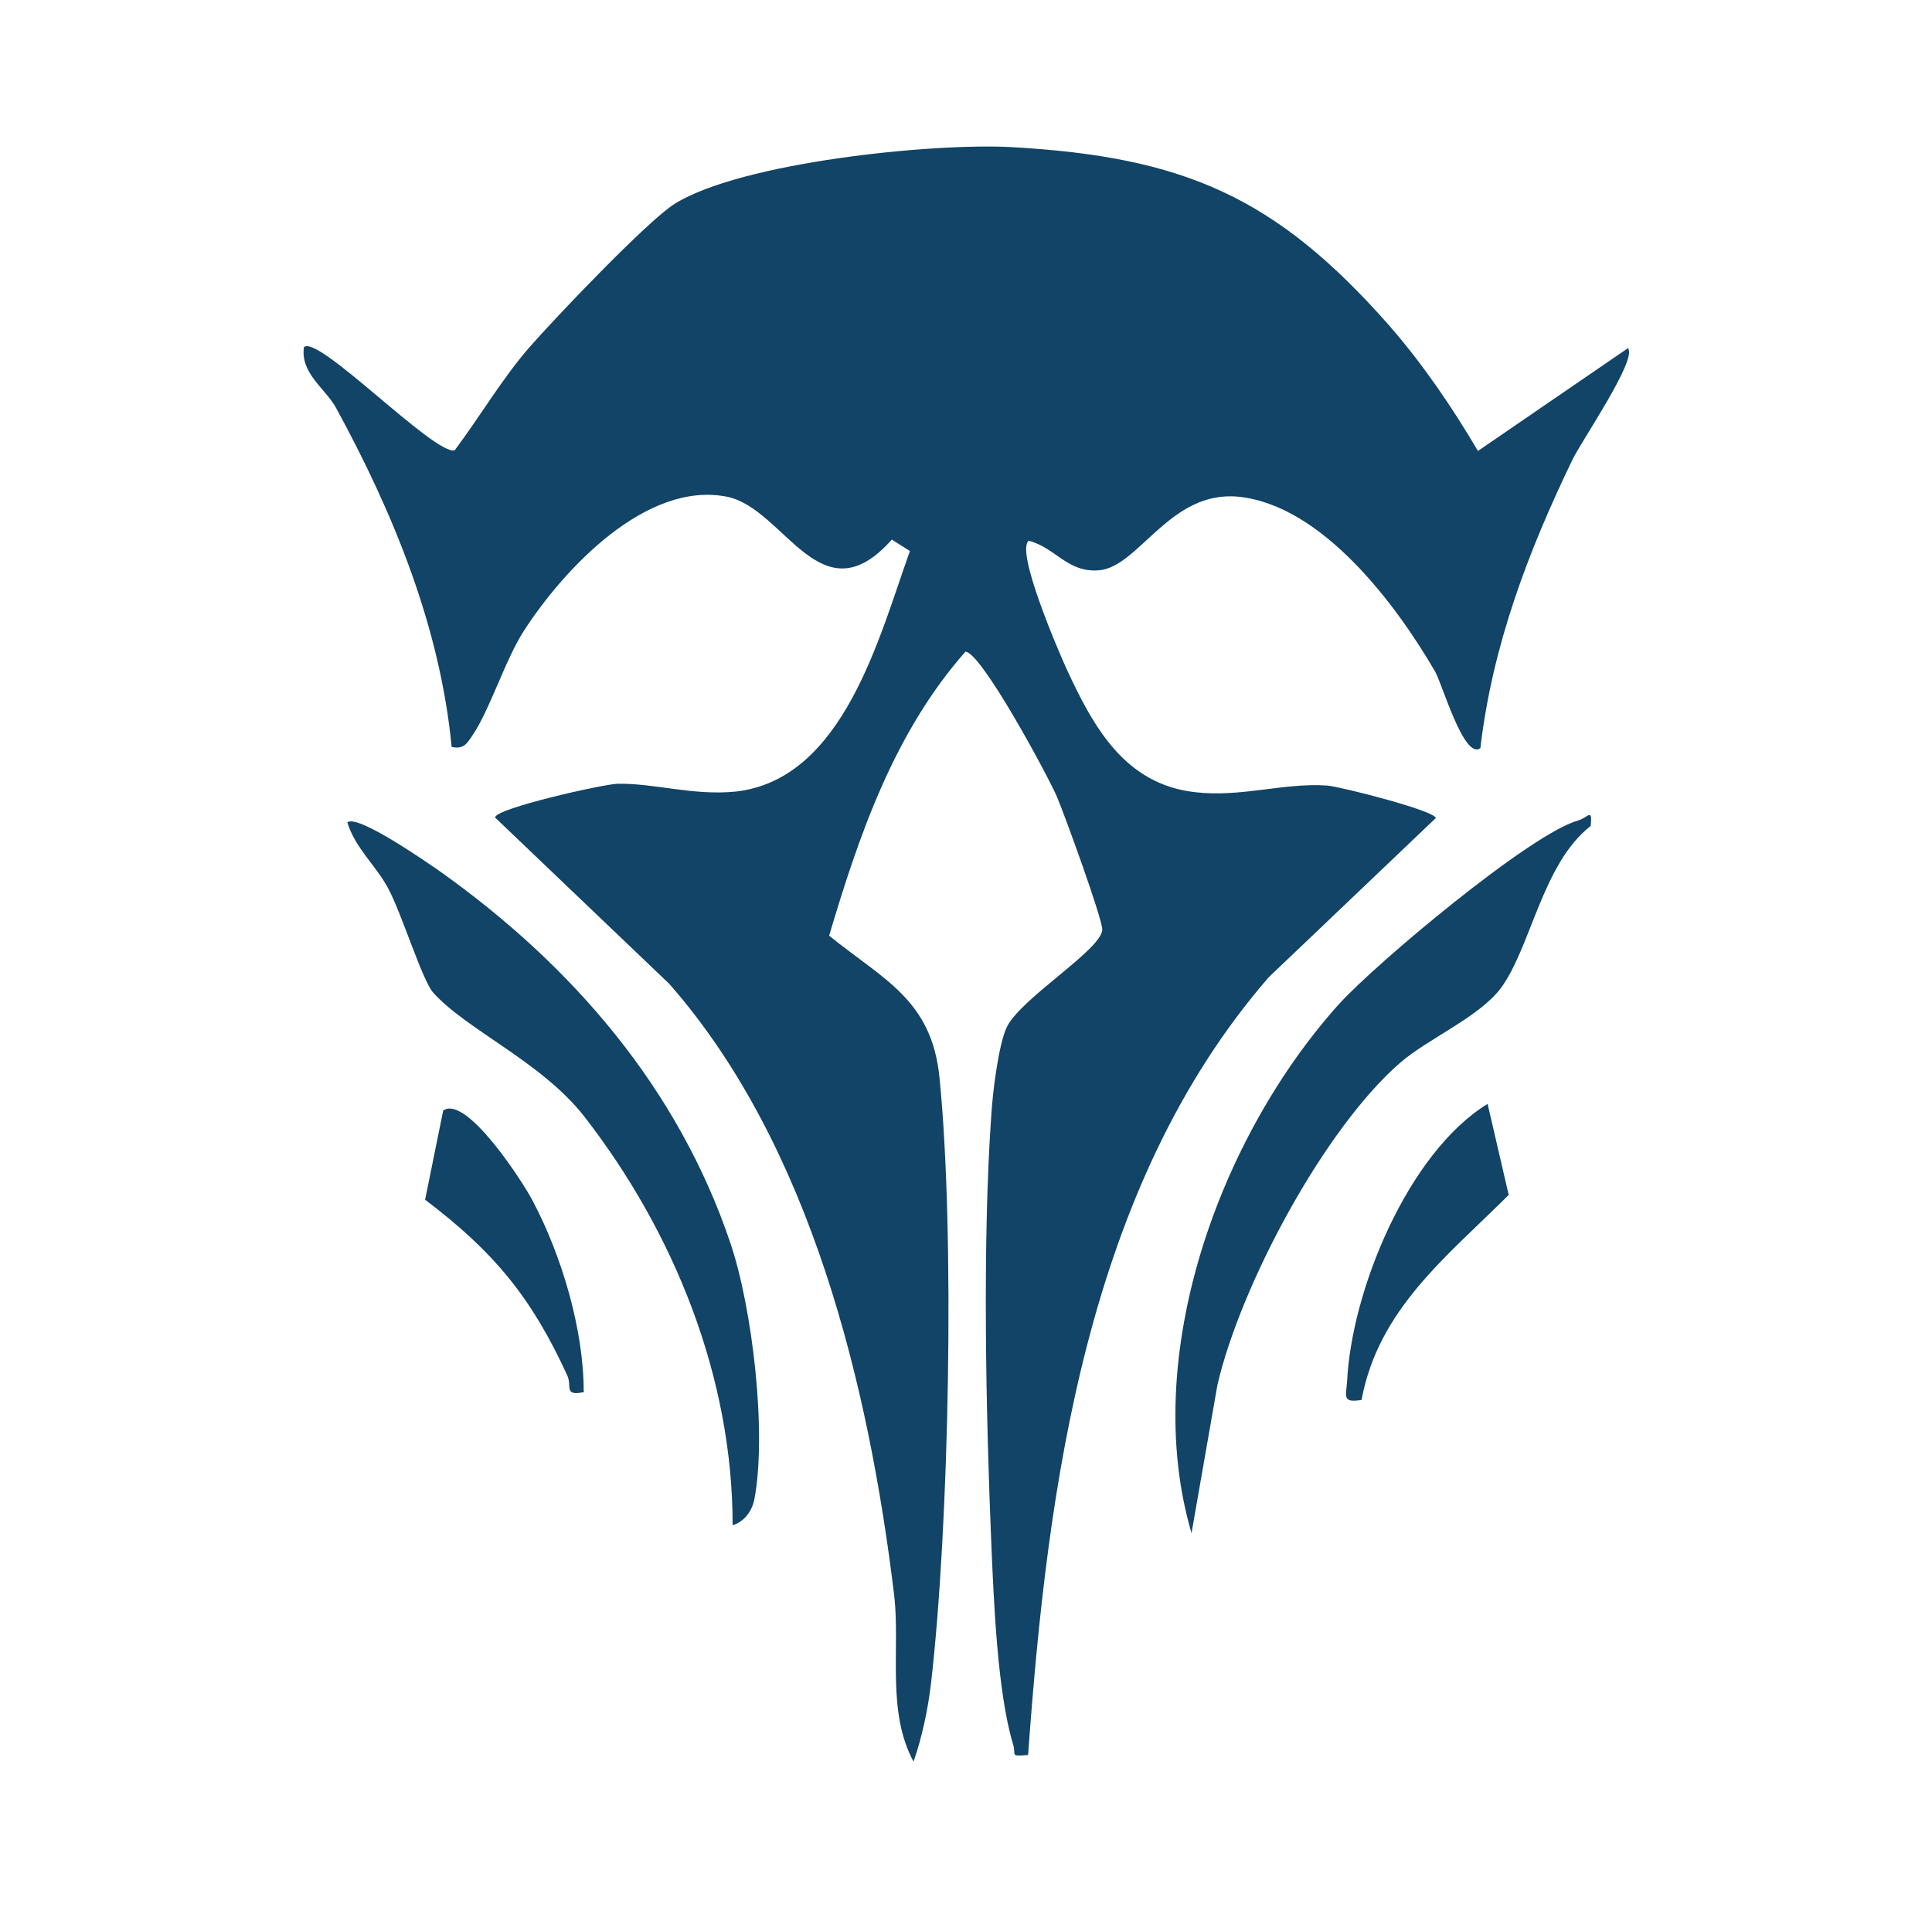
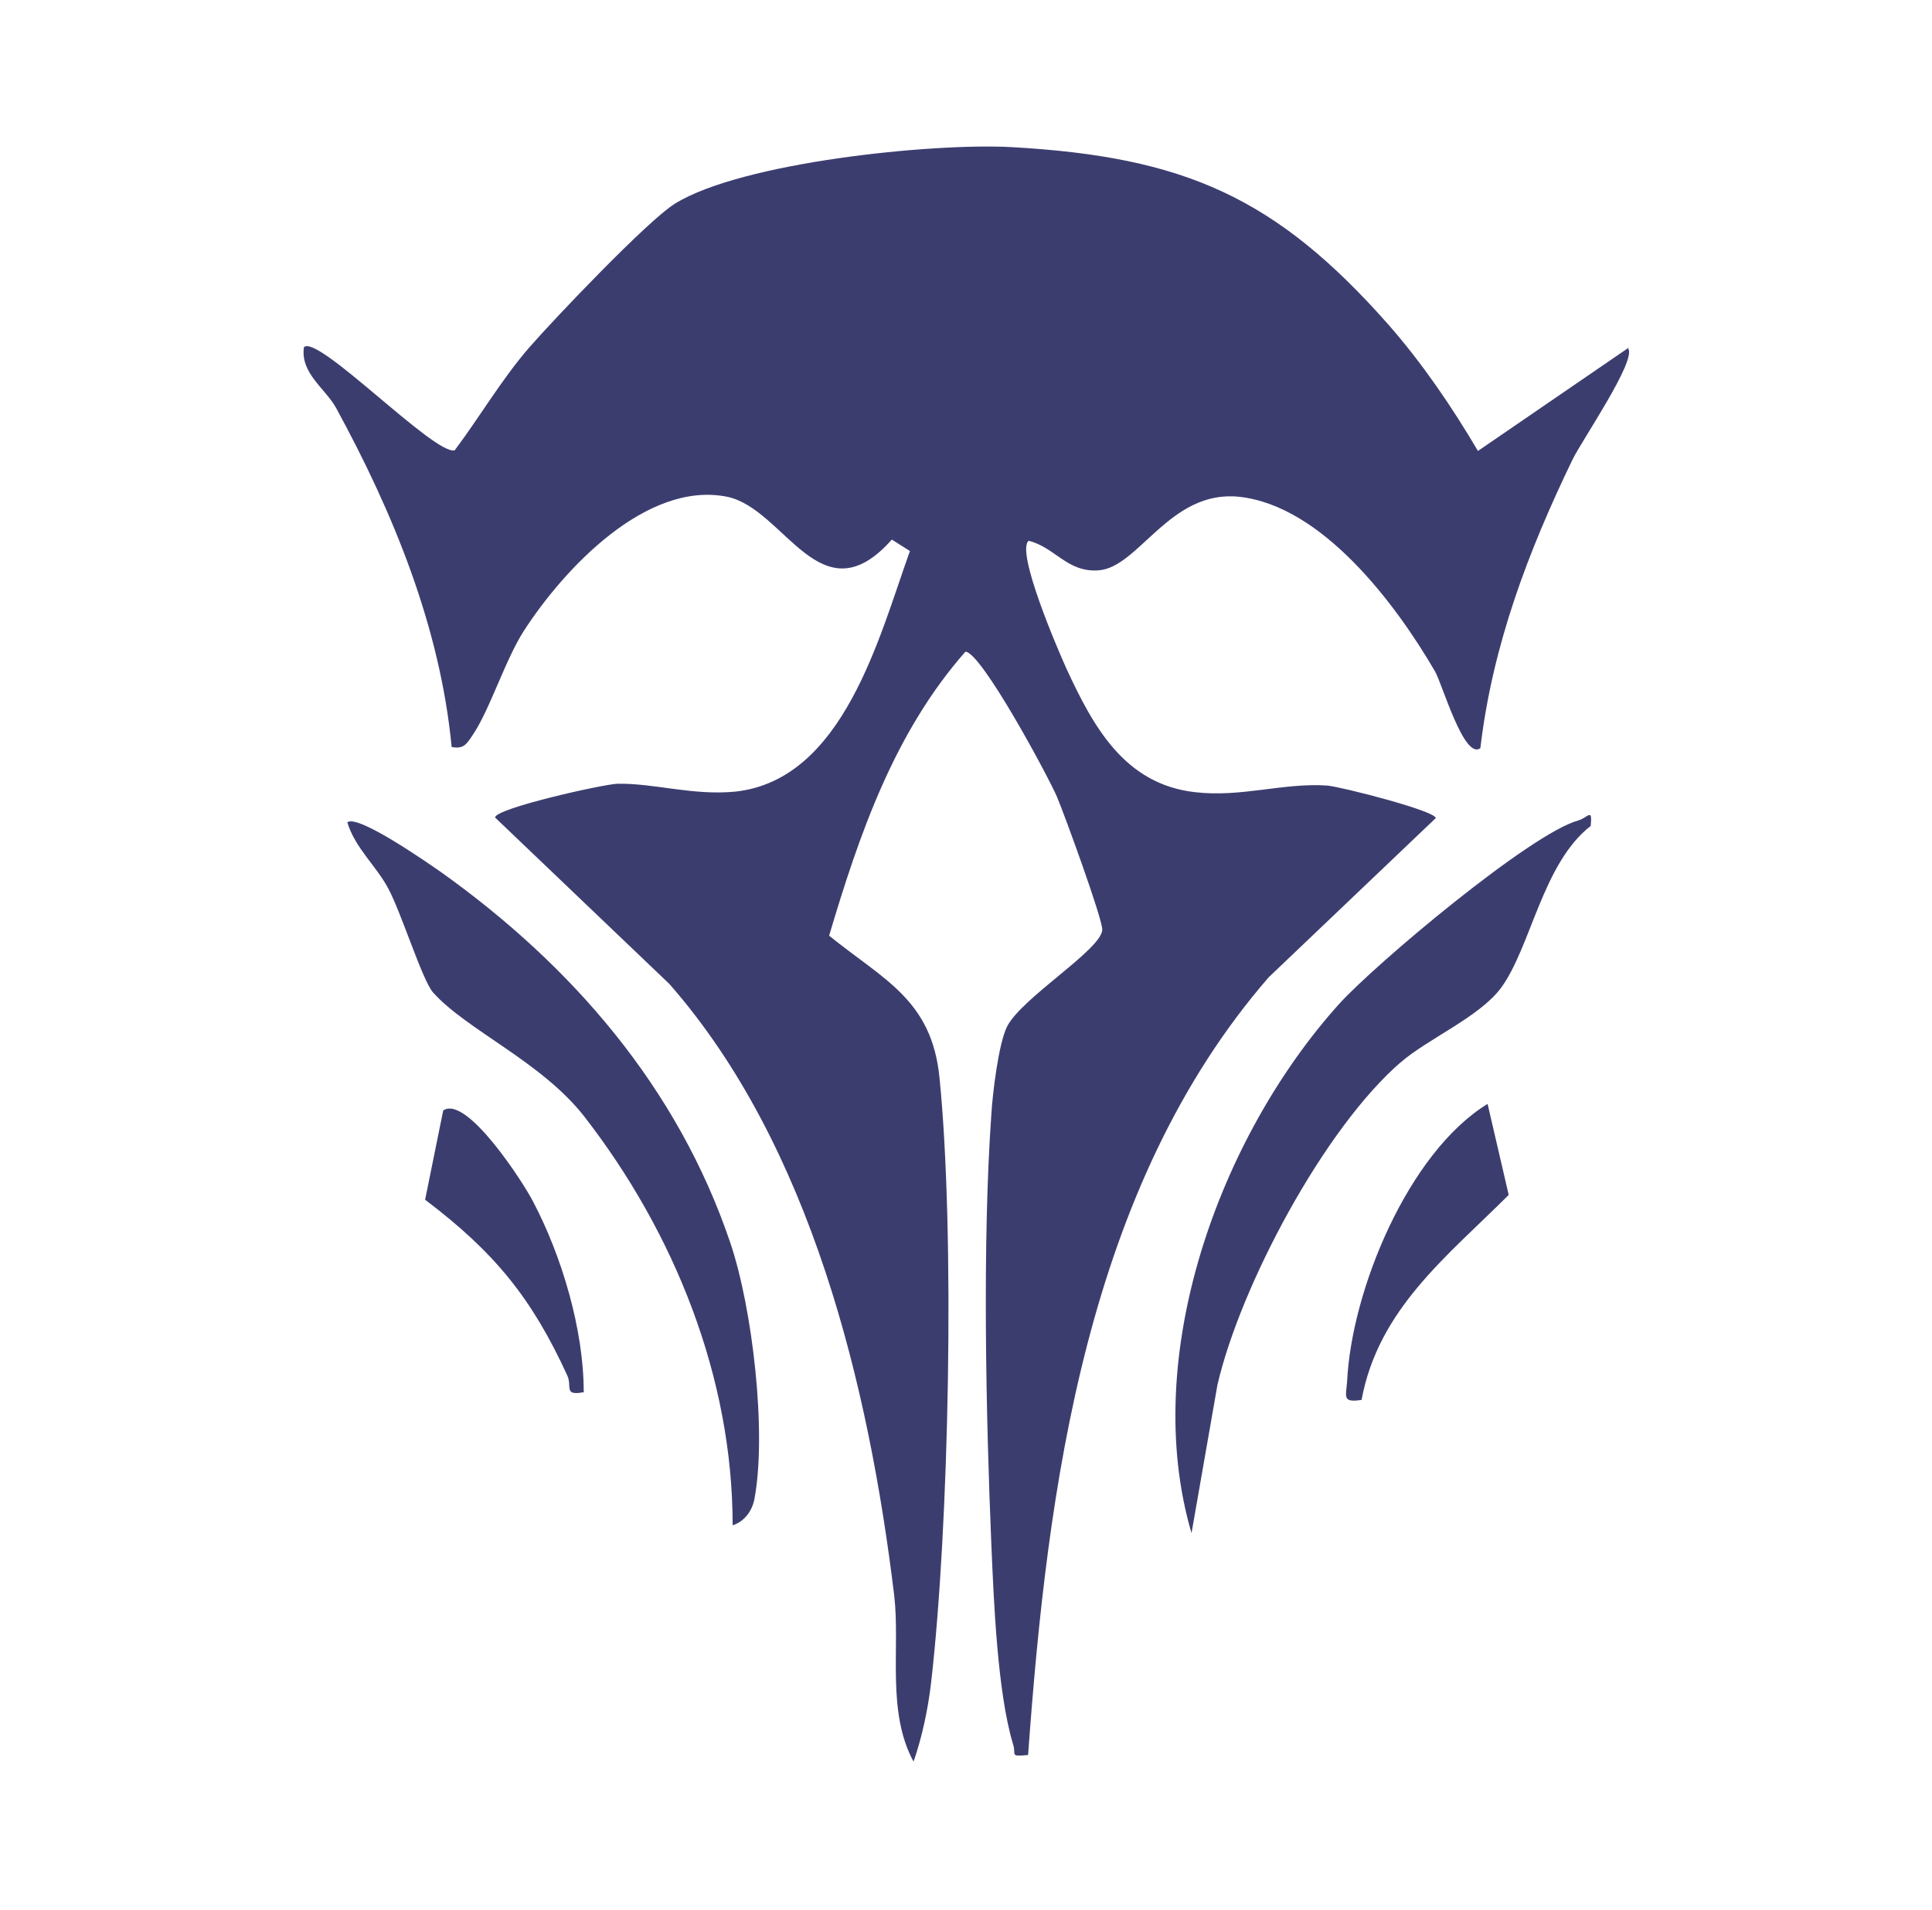
<svg xmlns="http://www.w3.org/2000/svg" version="1.1" viewBox="0 0 320.4 316.8">
  <defs>
    <style>
      .cls-1 {
-         fill: #146;
+         fill: #3c3d6f;
      }
    </style>
  </defs>
  <g>
    <g id="Layer_1">
      <g id="Layer_1-2" data-name="Layer_1">
-         <g id="Dread">
-           <path class="cls-1" d="M270,57.8c1.5,1.9-7.7,15.3-9.2,18.4-7.4,15.3-13.3,30.9-15.3,47.9-2.7,2-6.3-10.6-7.5-12.7-6.5-11.2-18.7-27.5-32.5-29-11.5-1.2-16.6,11.7-23.3,12.2-5.2.4-7.2-3.8-11.6-4.9-2.2,1.7,4.8,18,6.3,21.3,4.4,9.5,9.6,19.1,21.3,20.4,7.6.9,14.7-1.6,21.9-1.1,2.3.2,18,4.2,18,5.4l-27.7,26.4c-30.2,34.8-36.7,84.5-39.9,129-3.2.3-1.9,0-2.5-1.8-2.6-8.6-3.2-23.9-3.6-33.2-.9-21.4-1.5-50.1,0-71.2.2-3.5,1.2-11.8,2.6-14.6,2.4-4.8,15.7-12.8,15.8-16.1,0-1.9-6.2-18.9-7.5-22-1.5-3.5-12.6-24.1-15.2-24.1-11.8,13.4-17.6,30.3-22.6,47.1,9,7.3,17,10.6,18.3,23.5,2.6,25.8,1.6,74.6-1.4,100.5-.5,4.3-1.5,9-2.9,13-4.5-8.3-2.2-18.8-3.2-27.5-4.2-34.8-13.8-74.7-37.3-101.5l-28.9-27.6c0-1.5,17.8-5.5,20.3-5.6,6.2-.1,12.5,2,19.6,1.3,17.9-2,23.8-25.7,28.9-39.9l-3-1.9c-11.8,13.3-17.7-5.1-27.3-7.1-13.4-2.7-27.1,12-33.7,22.2-3.1,4.8-5.7,13.2-8.5,17.3-1,1.5-1.5,2.4-3.5,2-1.9-19.9-9.7-38.9-19.2-56.3-1.8-3.2-5.9-5.7-5.3-10,2.2-2.3,21.6,17.9,25,17.1,4.2-5.6,7.8-11.8,12.4-17.1,4.1-4.7,19.6-21,24.1-23.8,11.1-6.9,42.7-10.1,55.8-9.4,28.7,1.6,43.9,8.3,62.6,29.5,5.6,6.4,10.5,13.6,14.8,20.9l25.1-17.2h0l-.2.2Z" />
-           <path class="cls-1" d="M232.4,176.1c-12.8,11-26.7,37.2-30.5,53.6l-4.3,24.6c-8.6-29.3,4.6-65.7,24.5-87.8,6.2-6.8,31.7-28.2,39.6-30.4,1.7-.5,2.4-2.2,2.1.9-8,6.2-9.9,20.1-14.9,26.9-3.6,4.8-12.1,8.4-16.6,12.3h.1Z" />
-           <path class="cls-1" d="M121.5,253c0-24.6-9.7-48.6-24.6-67.8-7.1-9.1-19.6-14.4-25.1-20.6-1.8-2.1-5.2-13.1-7.4-17.2-2-3.8-5.5-6.7-6.8-11,1.7-1.4,13.3,6.7,15.6,8.3,21.7,15.5,39.2,35.7,47.9,61.4,3.7,10.9,6.1,31.6,4,42.6-.4,2-1.7,3.7-3.6,4.3h0Z" />
-           <path class="cls-1" d="M225.8,232.2c-3.2.5-2.6-.5-2.4-3,.7-15.1,10.1-38,23.3-46.1l3.5,15.1c-10.2,10.2-21.6,18.9-24.4,34h0Z" />
-           <path class="cls-1" d="M96.9,230.9c-3.5.7-2-.9-2.8-2.7-5.9-12.9-12.1-20.5-23.6-29.2l3-14.8c3.9-2.7,13.5,12.3,14.9,15.1,4.8,9.1,8.4,21.3,8.4,31.5h0Z" />
+         <g id="Layer_1-2">
+           <g id="Dread">
+             <path class="cls-1" d="M270,57.8c1.5,1.9-7.7,15.3-9.2,18.4-7.4,15.3-13.3,30.9-15.3,47.9-2.7,2-6.3-10.6-7.5-12.7-6.5-11.2-18.7-27.5-32.5-29-11.5-1.2-16.6,11.7-23.3,12.2-5.2.4-7.2-3.8-11.6-4.9-2.2,1.7,4.8,18,6.3,21.3,4.4,9.5,9.6,19.1,21.3,20.4,7.6.9,14.7-1.6,21.9-1.1,2.3.2,18,4.2,18,5.4l-27.7,26.4c-30.2,34.8-36.7,84.5-39.9,129-3.2.3-1.9,0-2.5-1.8-2.6-8.6-3.2-23.9-3.6-33.2-.9-21.4-1.5-50.1,0-71.2.2-3.5,1.2-11.8,2.6-14.6,2.4-4.8,15.7-12.8,15.8-16.1,0-1.9-6.2-18.9-7.5-22-1.5-3.5-12.6-24.1-15.2-24.1-11.8,13.4-17.6,30.3-22.6,47.1,9,7.3,17,10.6,18.3,23.5,2.6,25.8,1.6,74.6-1.4,100.5-.5,4.3-1.5,9-2.9,13-4.5-8.3-2.2-18.8-3.2-27.5-4.2-34.8-13.8-74.7-37.3-101.5l-28.9-27.6c0-1.5,17.8-5.5,20.3-5.6,6.2-.1,12.5,2,19.6,1.3,17.9-2,23.8-25.7,28.9-39.9l-3-1.9c-11.8,13.3-17.7-5.1-27.3-7.1-13.4-2.7-27.1,12-33.7,22.2-3.1,4.8-5.7,13.2-8.5,17.3-1,1.5-1.5,2.4-3.5,2-1.9-19.9-9.7-38.9-19.2-56.3-1.8-3.2-5.9-5.7-5.3-10,2.2-2.3,21.6,17.9,25,17.1,4.2-5.6,7.8-11.8,12.4-17.1,4.1-4.7,19.6-21,24.1-23.8,11.1-6.9,42.7-10.1,55.8-9.4,28.7,1.6,43.9,8.3,62.6,29.5,5.6,6.4,10.5,13.6,14.8,20.9l25.1-17.2h0l-.2.2h0Z" />
+             <path class="cls-1" d="M232.4,176.1c-12.8,11-26.7,37.2-30.5,53.6l-4.3,24.6c-8.6-29.3,4.6-65.7,24.5-87.8,6.2-6.8,31.7-28.2,39.6-30.4,1.7-.5,2.4-2.2,2.1.9-8,6.2-9.9,20.1-14.9,26.9-3.6,4.8-12.1,8.4-16.6,12.3h.1Z" />
+             <path class="cls-1" d="M121.5,253c0-24.6-9.7-48.6-24.6-67.8-7.1-9.1-19.6-14.4-25.1-20.6-1.8-2.1-5.2-13.1-7.4-17.2-2-3.8-5.5-6.7-6.8-11,1.7-1.4,13.3,6.7,15.6,8.3,21.7,15.5,39.2,35.7,47.9,61.4,3.7,10.9,6.1,31.6,4,42.6-.4,2-1.7,3.7-3.6,4.3h0Z" />
+             <path class="cls-1" d="M225.8,232.2c-3.2.5-2.6-.5-2.4-3,.7-15.1,10.1-38,23.3-46.1l3.5,15.1c-10.2,10.2-21.6,18.9-24.4,34h0Z" />
+             <path class="cls-1" d="M96.9,230.9c-3.5.7-2-.9-2.8-2.7-5.9-12.9-12.1-20.5-23.6-29.2l3-14.8c3.9-2.7,13.5,12.3,14.9,15.1,4.8,9.1,8.4,21.3,8.4,31.5h0Z" />
+           </g>
        </g>
      </g>
    </g>
  </g>
</svg>
